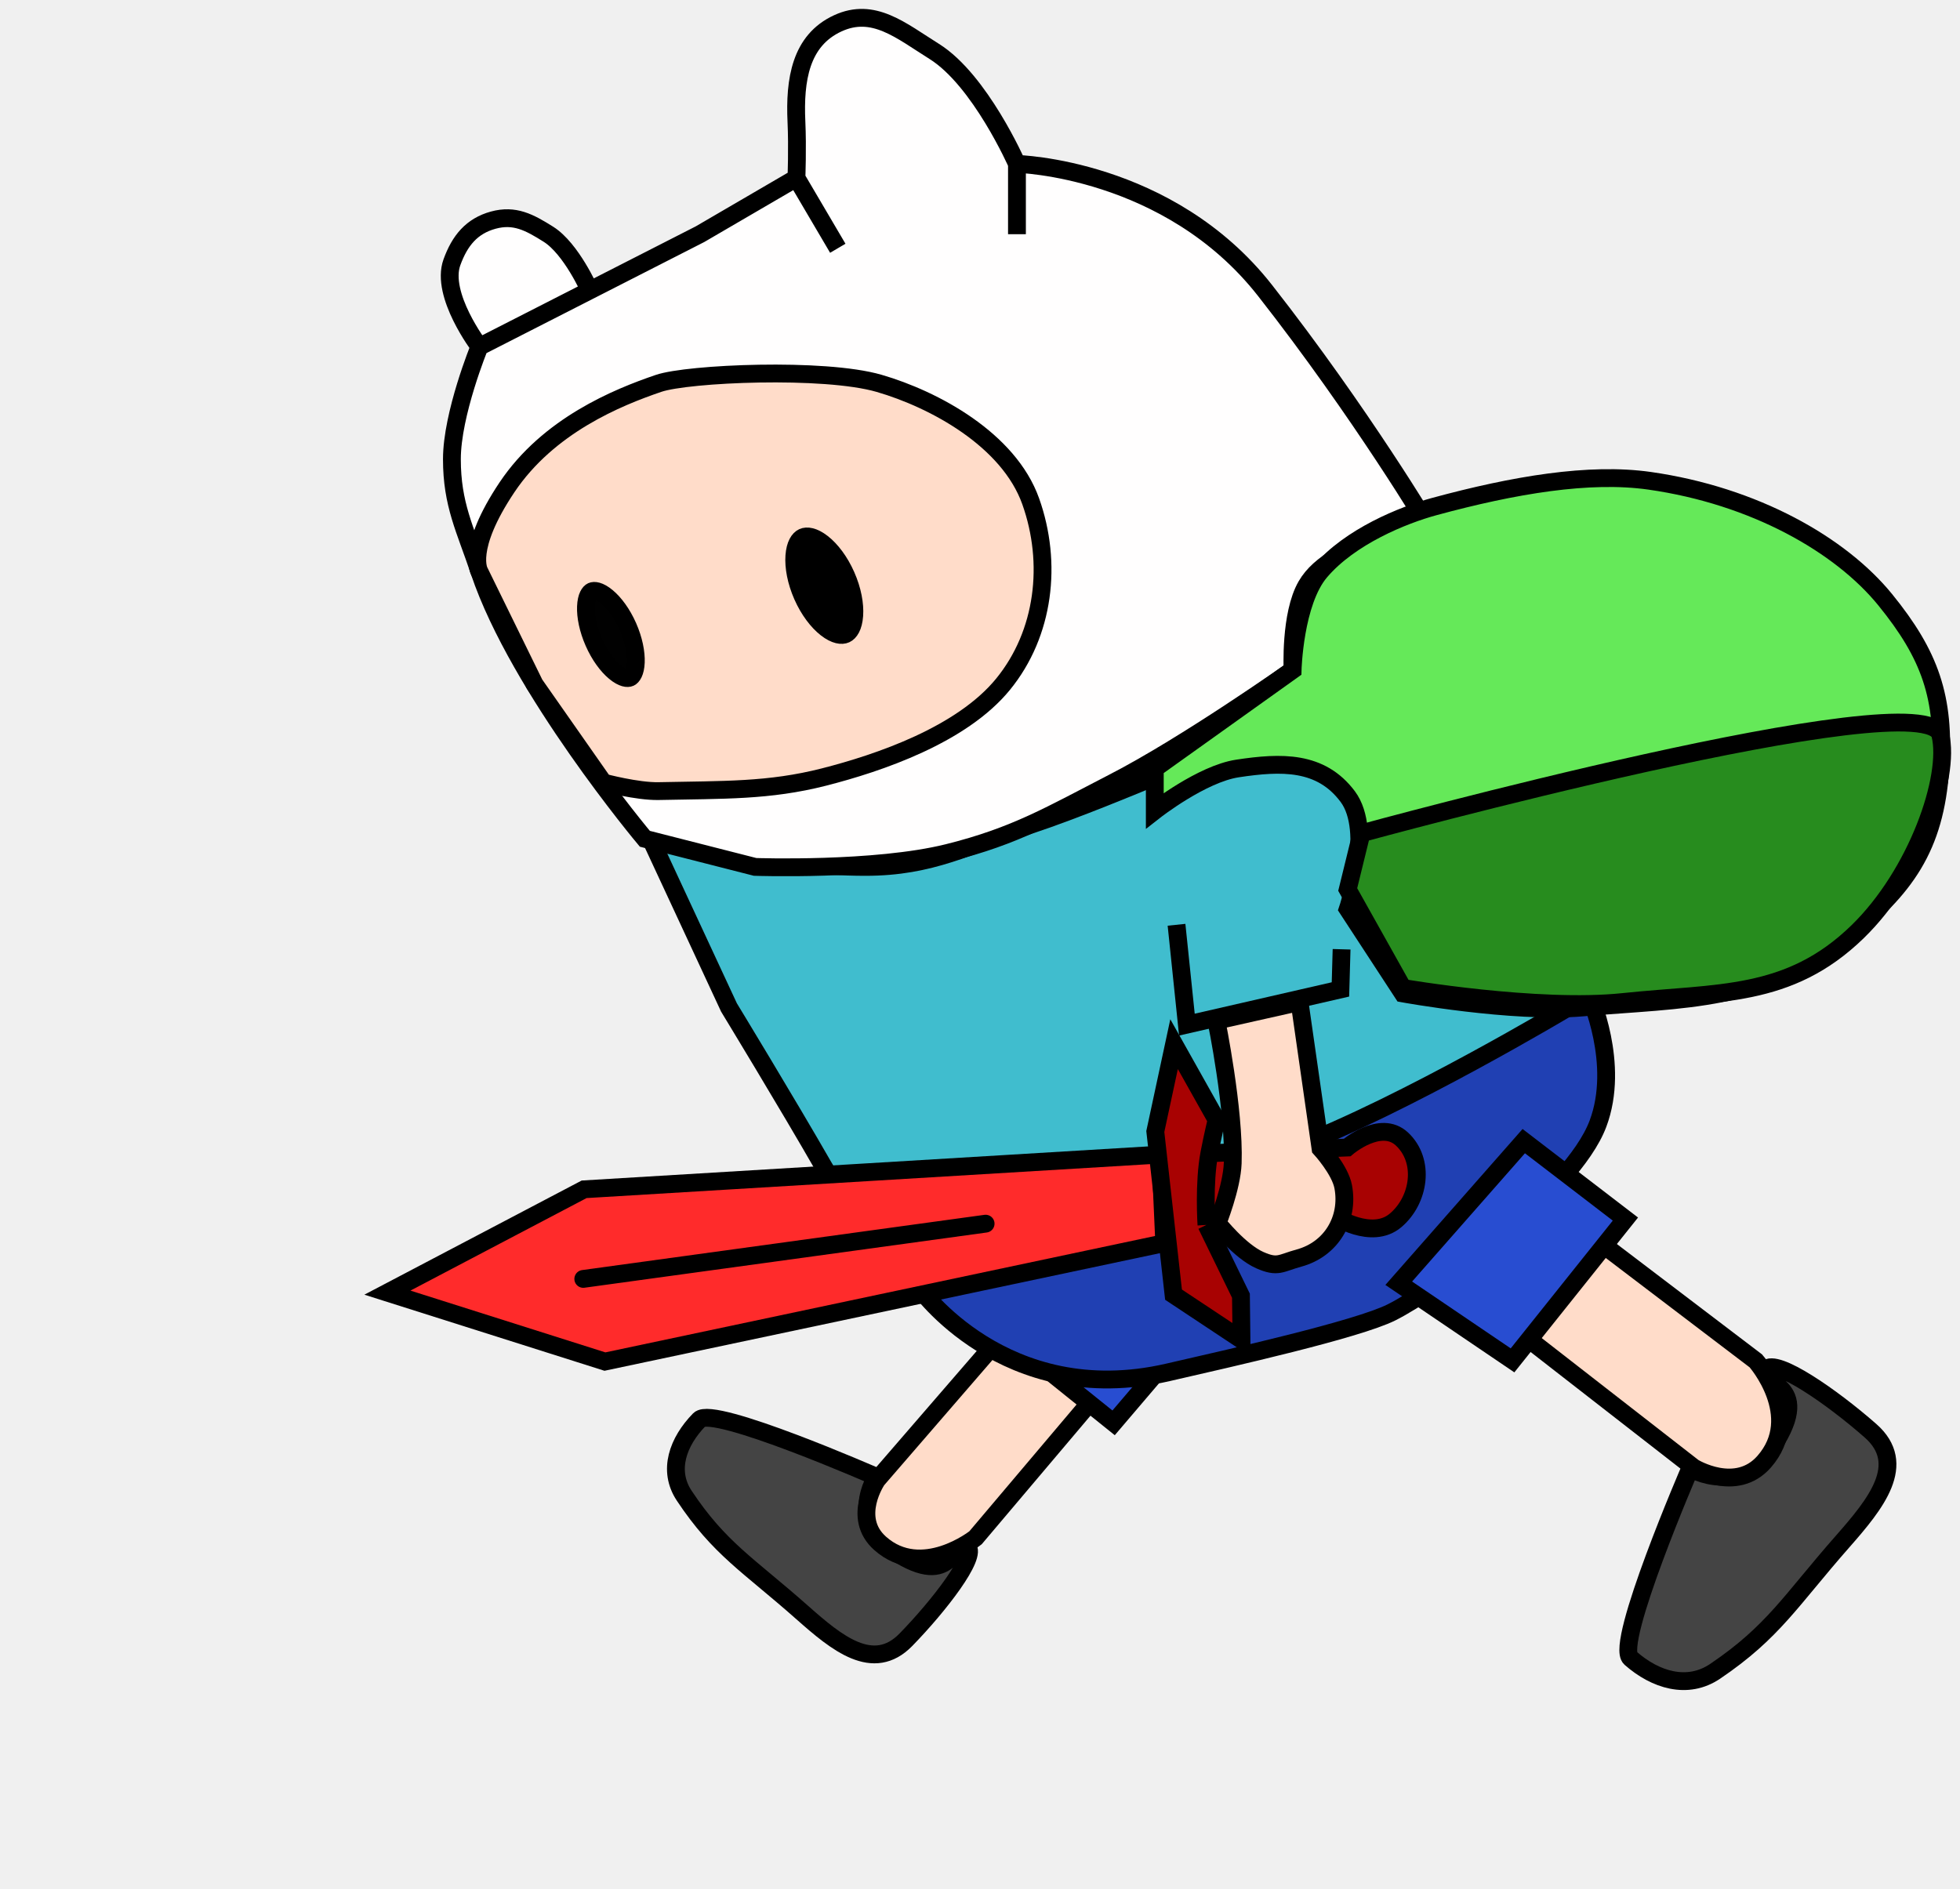
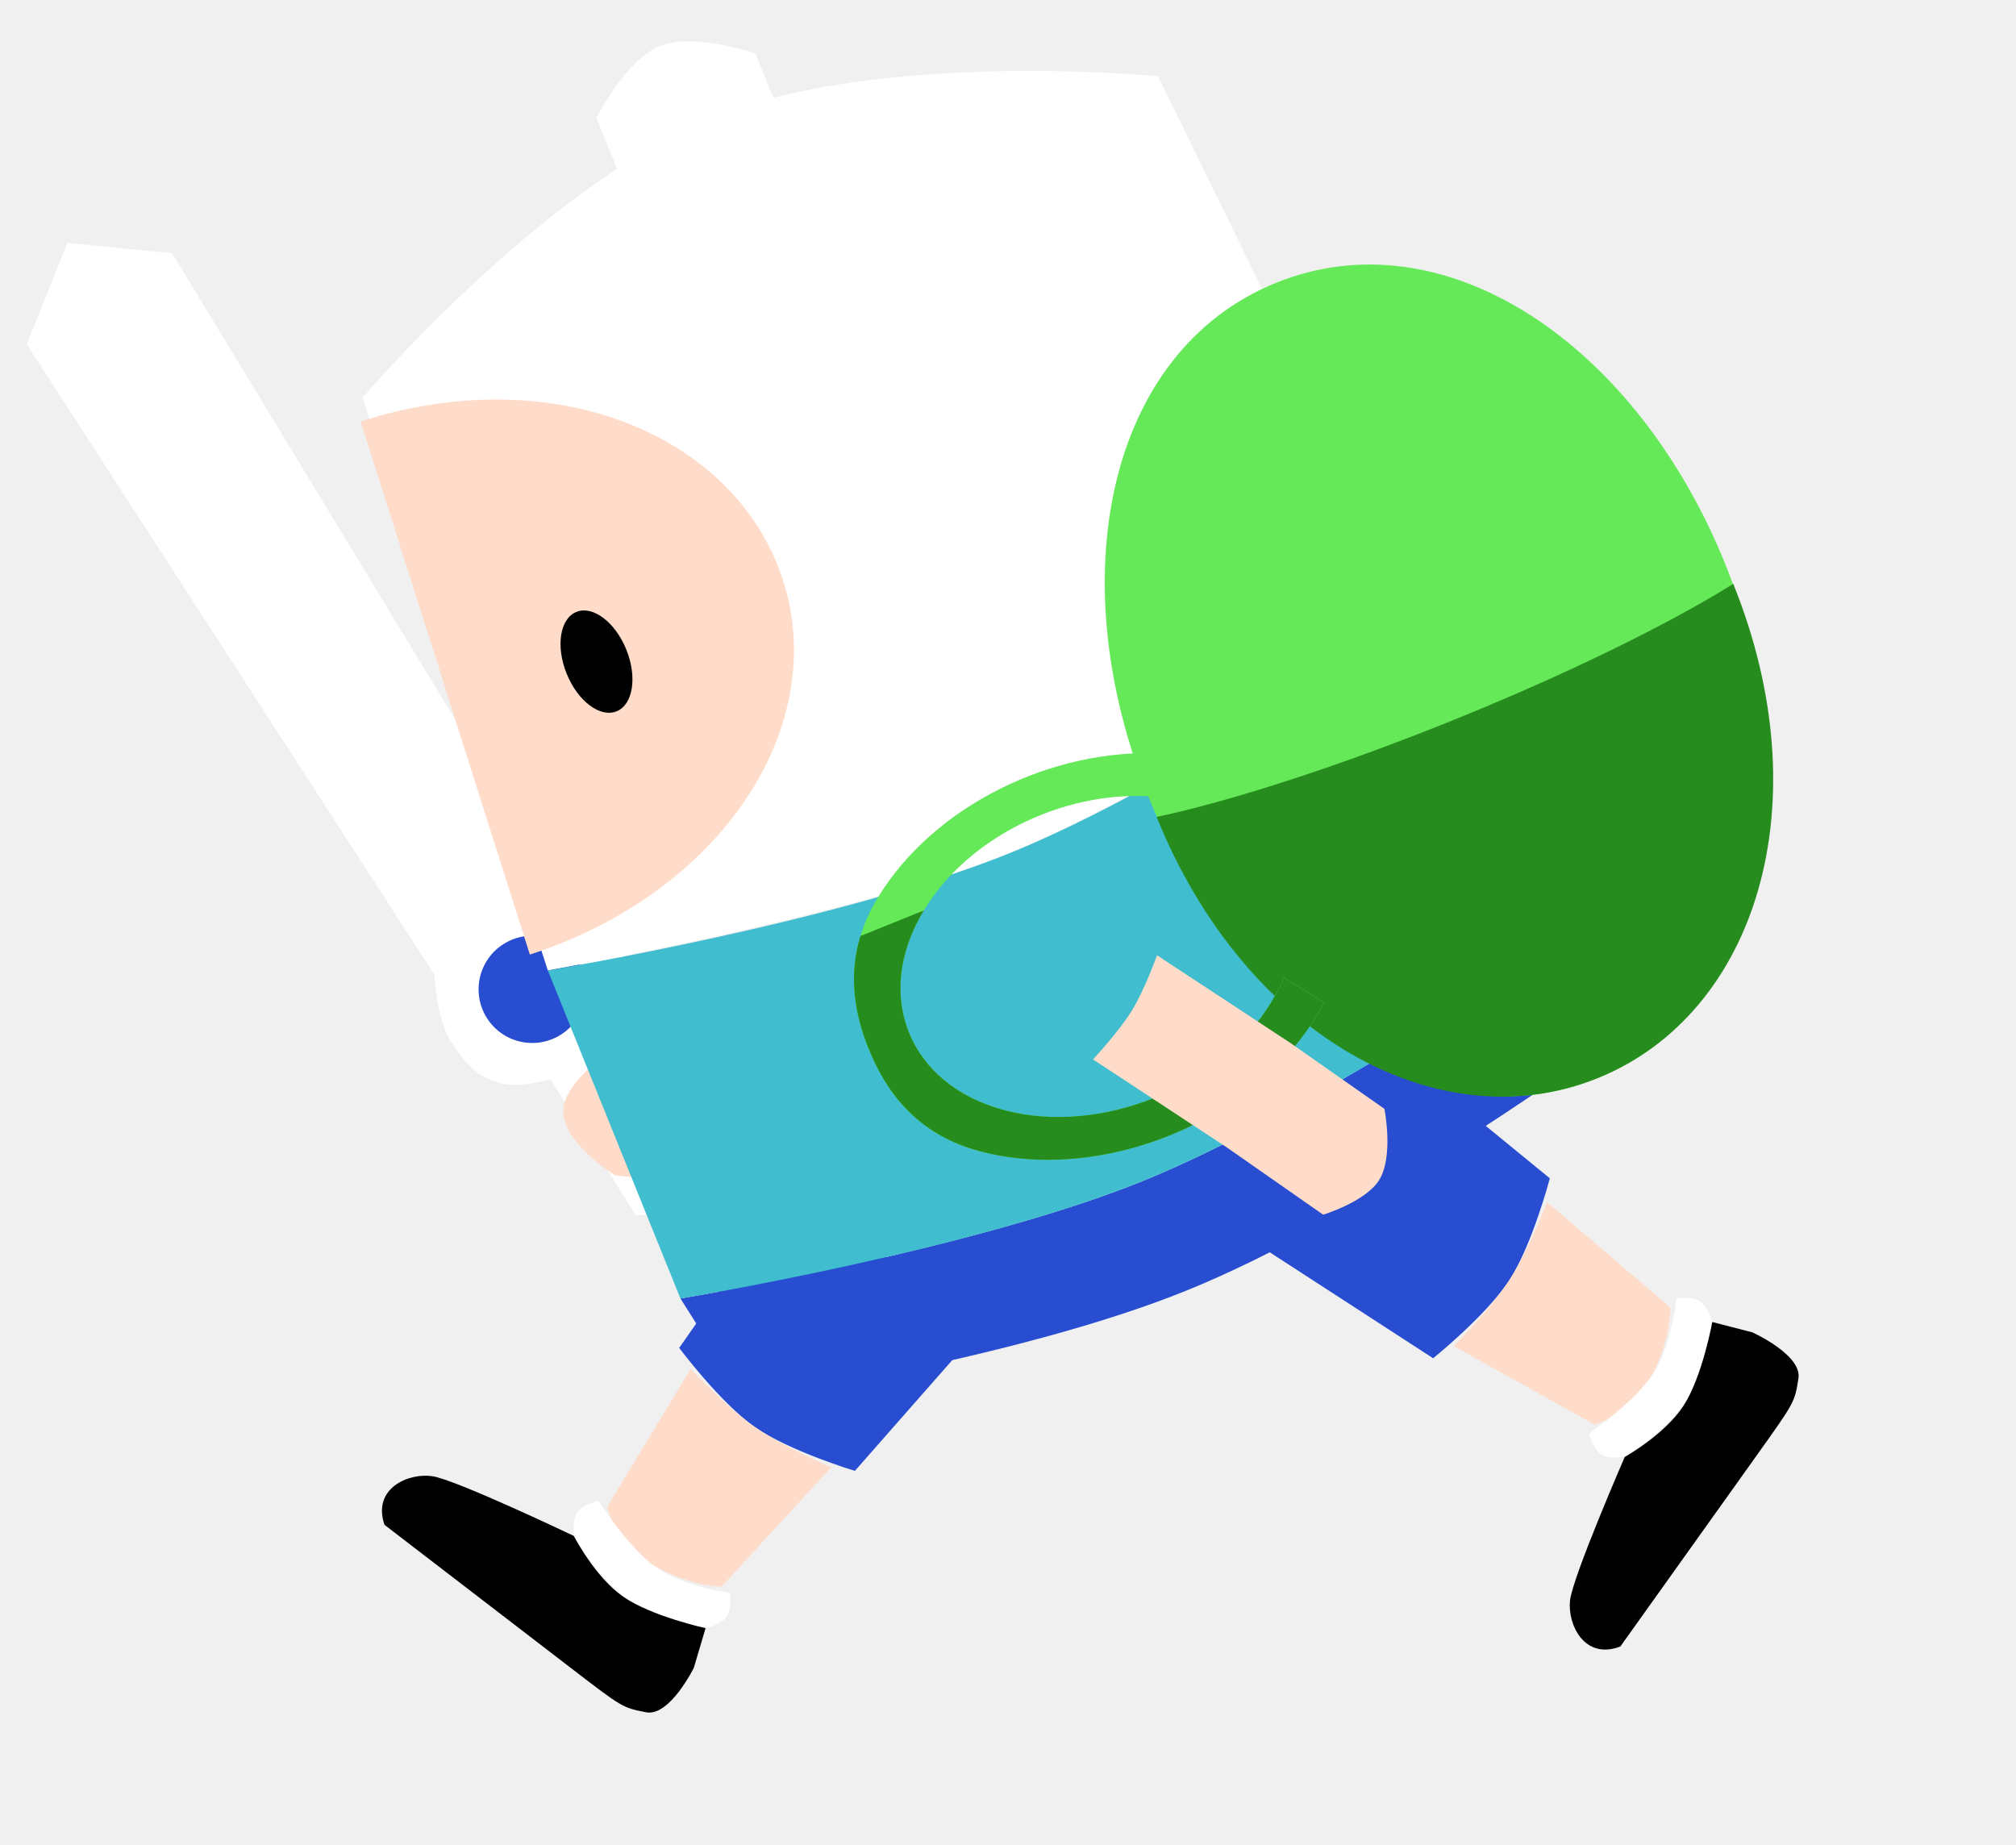
- <svg xmlns="http://www.w3.org/2000/svg" width="110" height="106" viewBox="0 0 110 106" fill="none">
-   <g transform="translate(110 0) scale(-1 1)">
-     <path d="M59.156 92.045C57.286 90.126 55.135 87.336 55.708 86.828C56.487 86.138 56.359 89.175 59.473 87.302C62.587 85.43 60.809 82.903 60.809 82.903C60.809 82.903 69.967 78.891 70.751 79.695C71.945 80.921 72.546 82.536 71.6 83.961C69.619 86.945 68.013 87.83 64.971 90.525C63.043 92.233 60.993 93.93 59.156 92.045Z" fill="#444444" stroke="black" />
-     <path d="M55.25 86.323L48.634 78.499L53.272 74.39L60.774 83.066C60.774 83.066 62.235 85.192 60.603 86.639C58.256 88.718 55.25 86.323 55.25 86.323Z" fill="#FFDCC9" stroke="black" />
-     <path d="M47.502 79.872L43.19 74.812L50.479 68.355L54.771 74.028L47.502 79.872Z" fill="#284DD1" stroke="black" />
-     <path d="M44.462 77.041C53.636 79.147 58.464 72.229 58.464 72.229C58.464 72.229 53.636 68.86 41.082 64.047C36.901 62.444 20.802 55.865 20.802 55.865C20.802 55.865 19.052 59.716 20.32 63.084C21.768 66.935 29.465 72.455 31.908 73.672C33.839 74.635 40.901 76.224 44.462 77.041Z" fill="#2040B3" stroke="black" />
-     <path d="M37.457 64.449C31.132 62.03 21.987 56.556 21.987 56.556L25.855 48.664L35.91 39.982L45.965 43.928C45.965 43.928 49.697 45.487 52.152 46.296C55.708 47.467 57.697 48.664 61.434 48.664C66.673 48.664 73.433 47.203 73.433 47.203L69.087 56.556C69.087 56.556 65.794 61.97 63.776 65.491C61.844 68.86 58.947 71.748 58.947 71.748C58.947 71.748 53.153 70.304 49.29 68.86C45.428 67.416 42.74 66.47 37.457 64.449Z" fill="#40BDCE" stroke="black" />
-     <path d="M29.722 29.722C29.722 29.722 33.59 23.211 39.004 16.305C44.418 9.399 52.926 9.201 52.926 9.201C52.926 9.201 54.992 4.498 57.567 2.887C59.442 1.715 60.977 0.386 62.981 1.309C65.078 2.275 65.409 4.489 65.302 6.834C65.235 8.294 65.302 9.991 65.302 9.991L70.716 13.148L76.903 16.305C76.903 16.305 77.938 13.956 79.224 13.148C80.284 12.481 81.115 12.029 82.318 12.358C83.52 12.688 84.195 13.499 84.638 14.726C85.299 16.555 83.091 19.462 83.091 19.462C83.091 19.462 84.638 23.234 84.638 25.776C84.638 28.317 83.898 29.685 83.091 32.09C80.892 38.642 73.81 47.085 73.81 47.085L67.622 48.664C67.622 48.664 60.912 48.9 56.793 47.875C52.979 46.925 51.018 45.732 47.512 43.928C43.395 41.811 37.457 37.614 37.457 37.614C37.457 37.614 37.616 34.494 36.683 32.879C35.174 30.263 29.722 29.722 29.722 29.722Z" fill="#FFFEFE" />
-     <path d="M52.926 9.201V13.148M52.926 9.201C52.926 9.201 54.992 4.498 57.567 2.887C59.442 1.715 60.977 0.386 62.981 1.309C65.078 2.275 65.409 4.489 65.302 6.834C65.235 8.294 65.302 9.991 65.302 9.991M52.926 9.201C52.926 9.201 44.418 9.399 39.004 16.305C33.59 23.211 29.722 29.722 29.722 29.722C29.722 29.722 35.174 30.263 36.683 32.879C37.616 34.494 37.457 37.614 37.457 37.614C37.457 37.614 43.395 41.811 47.512 43.928C51.018 45.732 52.979 46.925 56.793 47.875C60.912 48.9 67.622 48.664 67.622 48.664L73.81 47.085C73.81 47.085 80.892 38.642 83.091 32.09C83.898 29.685 84.638 28.317 84.638 25.776C84.638 23.234 83.091 19.462 83.091 19.462M62.981 13.937L65.302 9.991M65.302 9.991L70.716 13.148L76.903 16.305M76.903 16.305C76.903 16.305 77.938 13.956 79.224 13.148C80.284 12.481 81.115 12.029 82.318 12.358C83.52 12.688 84.195 13.499 84.638 14.726C85.299 16.555 83.091 19.462 83.091 19.462M76.903 16.305L83.091 19.462" stroke="black" />
-     <path d="M60.661 21.52C63.755 20.621 71.395 20.962 73.036 21.52C75.357 22.31 79.224 23.888 81.546 27.354C83.867 30.82 83.092 32.089 83.092 32.089L79.999 38.403L76.131 43.928C76.131 43.928 74.245 44.434 73.037 44.409C69.4 44.332 66.849 44.409 63.756 43.619C60.663 42.83 56.02 41.252 53.701 38.403C51.382 35.555 50.922 31.609 52.154 28.143C53.386 24.677 57.567 22.419 60.661 21.52Z" fill="#FFDCC9" stroke="black" />
-     <path d="M77.217 66.762L44.88 64.813L44.66 69.784L76.05 76.433L88.258 72.563L77.217 66.762Z" fill="#FF2B2B" stroke="black" />
-     <path d="M41.722 62.866L44.108 58.614L45.161 63.517L44.139 72.676L40.325 75.207L40.355 72.736L42.291 68.761L35.1 68.272C35.1 68.272 33.019 69.646 31.674 68.505C30.329 67.365 30.008 65.167 31.317 63.941C32.525 62.81 34.397 64.417 34.397 64.417L42.128 64.739C41.933 63.723 41.722 62.866 41.722 62.866Z" fill="#A80202" />
-     <path d="M42.291 68.761L40.355 72.736L40.325 75.207L44.139 72.676L45.161 63.517L44.108 58.614L41.722 62.866C41.722 62.866 41.933 63.723 42.128 64.739M42.291 68.761L35.1 68.272C35.1 68.272 33.019 69.646 31.674 68.505C30.329 67.365 30.008 65.167 31.317 63.941C32.525 62.81 34.397 64.417 34.397 64.417L42.128 64.739M42.291 68.761C42.291 68.761 42.447 66.4 42.128 64.739" stroke="black" />
-     <path d="M54.685 68.691L77.265 71.792" stroke="black" stroke-linecap="round" />
-     <path d="M40.817 65.296C40.71 62.303 41.732 57.297 41.732 57.297L37.067 56.25L35.888 64.474C35.888 64.474 34.794 65.666 34.616 66.615C34.273 68.442 35.301 70.129 37.085 70.618C38.143 70.908 38.279 71.187 39.295 70.739C40.422 70.242 41.671 68.658 41.671 68.658C41.671 68.658 40.866 66.655 40.817 65.296Z" fill="#FFDCC9" stroke="black" />
-     <path d="M43.971 51.913L43.389 57.518L34.771 55.542L34.707 53.288" stroke="black" />
-     <path d="M64.962 33.44C64.601 34.258 64.109 34.894 63.628 35.27C63.128 35.661 62.753 35.695 62.54 35.597C62.327 35.5 62.103 35.191 62.058 34.549C62.014 33.933 62.154 33.135 62.515 32.317C62.875 31.5 63.367 30.863 63.848 30.487C64.349 30.096 64.724 30.062 64.937 30.16C65.15 30.258 65.374 30.567 65.419 31.208C65.462 31.825 65.322 32.623 64.962 33.44Z" fill="black" stroke="black" />
-     <path d="M76.672 36.055C76.346 36.795 75.912 37.375 75.498 37.72C75.056 38.088 74.77 38.094 74.648 38.038C74.527 37.982 74.341 37.76 74.317 37.179C74.296 36.633 74.433 35.917 74.759 35.177C75.086 34.437 75.519 33.857 75.934 33.512C76.376 33.144 76.662 33.139 76.783 33.194C76.905 33.25 77.091 33.472 77.114 34.053C77.136 34.599 76.998 35.315 76.672 36.055Z" fill="#010101" stroke="black" />
-     <path d="M17.422 26.989C20.802 26.508 25.022 27.22 29.493 28.433C31.267 28.914 34.235 30.121 35.908 32.089C37.36 33.799 37.455 37.614 37.455 37.614L45.19 43.139V45.507C45.19 45.507 42.553 43.442 40.549 43.139C38.085 42.766 35.871 42.696 34.361 44.717C32.897 46.679 34.361 51.031 34.361 51.031L31.267 55.767C31.267 55.767 25.125 56.889 21.212 56.556C15.367 56.059 11.166 56.257 6.516 52.61C3.063 49.901 1.402 47.574 1.102 43.139C0.832 39.142 1.69 36.752 4.196 33.668C6.703 30.583 11.532 27.828 17.422 26.989Z" fill="#65E959" stroke="black" />
-     <path d="M33.589 46.776C33.589 46.776 1.877 38.095 1.104 41.252C0.524 43.619 2.415 49.062 5.745 52.301C9.619 56.07 13.569 55.686 18.893 56.247C23.71 56.755 31.269 55.458 31.269 55.458L34.363 49.933L33.589 46.776Z" fill="#278C1E" stroke="black" />
-     <path d="M5.025 80.313C7.193 78.406 10.335 76.233 10.887 76.861C11.637 77.713 8.269 77.46 10.282 80.834C12.296 84.207 15.137 82.42 15.137 82.42C15.137 82.42 19.399 92.284 18.49 93.083C17.104 94.302 15.299 94.875 13.738 93.817C10.467 91.602 9.518 89.865 6.59 86.536C4.735 84.426 2.894 82.187 5.025 80.313Z" fill="#444444" stroke="black" />
-     <path d="M11.457 76.394L20.278 69.686L24.742 74.761L14.957 82.376C14.957 82.376 12.566 83.843 10.995 82.057C8.736 79.488 11.457 76.394 11.457 76.394Z" fill="#FFDCC9" stroke="black" />
-     <path d="M18.778 68.433L24.483 64.058L31.499 72.035L25.113 76.365L18.778 68.433Z" fill="#284DD1" stroke="black" />
+ <svg xmlns="http://www.w3.org/2000/svg" width="94" height="86" viewBox="0 0 94 86" fill="none">
+   <g clip-path="url(#clip0)">
+     <path d="M8.027 11.808L3.144 11.327L1.248 16.056L20.256 45.448C20.256 45.448 20.346 47.475 21.002 48.521C21.657 49.568 22.238 50.256 23.442 50.532C24.293 50.728 25.668 50.318 25.668 50.318L29.65 56.673C29.65 56.673 30.664 56.628 31.187 56.3C31.71 55.972 32.192 55.08 32.192 55.08L28.21 48.725C28.21 48.725 29.178 47.667 29.374 46.816C29.65 45.612 29.284 44.789 28.628 43.742C27.972 42.696 26.188 41.731 26.188 41.731L8.027 11.808Z" fill="white" />
+     <circle r="2.5" transform="matrix(-0.847374 0.530996 0.530996 0.847374 24.8149 46.1318)" fill="#284DD1" />
+     <path d="M31.744 50.234L38.54 47.212C38.54 47.212 38.997 48.969 39.48 49.971C39.964 50.974 41.015 52.347 41.015 52.347L34.219 55.37L28.681 54.807C28.681 54.807 26.17 53.26 26.266 51.738C26.348 50.431 28.356 49.115 28.356 49.115L31.744 50.234Z" fill="#FFDCC9" />
+     <path d="M38.279 46.899L45.995 42.701L48.522 51.568L43.635 54.149C43.635 54.149 42.054 54.11 40.22 51.534C38.386 48.958 38.279 46.899 38.279 46.899Z" fill="#40BDCE" />
+     <path d="M72.264 54.943L65.257 49.207C65.257 49.207 63.515 52.072 62.264 53.821C61.014 55.57 58.953 58.229 58.953 58.229L66.823 63.333C66.823 63.333 69.313 61.33 70.382 59.682C71.451 58.033 72.264 54.943 72.264 54.943Z" fill="#284DD1" />
+     <path d="M77.888 60.974L72.139 56.054C72.139 56.054 71.258 58.331 70.382 59.682C69.506 61.033 67.786 62.766 67.786 62.766L74.351 66.427C74.351 66.427 75.753 66.103 76.822 64.454C77.891 62.806 77.888 60.974 77.888 60.974Z" fill="#FFDCC9" />
+     <path d="M78.772 65.123C79.841 63.475 79.838 61.643 79.838 61.643C79.838 61.643 79.637 60.916 79.271 60.679C78.904 60.441 78.16 60.554 78.16 60.554C78.16 60.554 77.97 62.684 77.094 64.035C76.218 65.386 74.079 66.847 74.079 66.847C74.079 66.847 74.279 67.573 74.646 67.811C75.012 68.048 75.757 67.935 75.757 67.935C75.757 67.935 77.703 66.772 78.772 65.123Z" fill="white" />
+     <path d="M81.94 67.82C83.682 65.379 83.682 65.379 83.856 64.274C84.03 63.17 81.704 62.124 81.704 62.124L79.838 61.643C79.838 61.643 79.376 64.192 78.5 65.543C77.624 66.894 75.757 67.935 75.757 67.935C75.757 67.935 73.331 73.513 73.206 74.624C73.082 75.735 73.865 77.415 75.55 76.775L81.94 67.821L81.94 67.82Z" fill="black" />
+     <path d="M39.861 68.584L45.841 61.783C45.841 61.783 43.038 59.941 41.335 58.63C39.631 57.318 37.046 55.165 37.046 55.165L31.668 62.85C31.668 62.85 33.582 65.41 35.191 66.536C36.801 67.663 39.861 68.584 39.861 68.584Z" fill="#284DD1" />
+     <path d="M33.636 73.991L38.755 68.42C38.755 68.42 36.511 67.459 35.191 66.536C33.872 65.613 32.201 63.833 32.201 63.833L28.31 70.265C28.31 70.265 28.585 71.677 30.195 72.804C31.805 73.93 33.636 73.991 33.636 73.991Z" fill="#FFDCC9" />
+     <path d="M29.458 74.729C31.068 75.856 32.899 75.917 32.899 75.917C32.899 75.917 33.632 75.742 33.882 75.384C34.132 75.026 34.046 74.278 34.046 74.278C34.046 74.278 31.924 74.014 30.605 73.091C29.285 72.168 27.901 69.978 27.901 69.978C27.901 69.978 27.168 70.153 26.918 70.511C26.667 70.868 26.754 71.617 26.754 71.617C26.754 71.617 27.848 73.603 29.458 74.729Z" fill="white" />
+     <path d="M26.651 77.8C29.03 79.627 29.03 79.627 30.127 79.84C31.225 80.053 32.351 77.766 32.351 77.766L32.899 75.917C32.899 75.917 30.367 75.366 29.048 74.443C27.729 73.519 26.754 71.617 26.754 71.617C26.754 71.617 21.265 68.996 20.159 68.832C19.053 68.668 17.347 69.392 17.927 71.099L26.651 77.8L26.651 77.8Z" fill="black" />
+     <path d="M53.989 3.55C53.989 3.55 41.06 2.304 33.198 5.483C25.335 8.661 16.904 18.541 16.904 18.541L25.543 45.25C25.543 45.25 39.908 42.679 47.064 39.786C54.22 36.893 66.337 28.76 66.337 28.76L53.989 3.55Z" fill="white" />
+     <path d="M36.505 27.046C38.715 33.877 33.638 41.619 24.705 44.51L16.815 19.655C25.748 16.765 34.294 20.215 36.505 27.046Z" fill="#FFDCC9" />
+     <path d="M27.812 5.502L30.811 12.919L38.228 9.921L35.229 2.504C35.229 2.504 32.391 1.494 30.771 2.149C29.152 2.804 27.812 5.502 27.812 5.502Z" fill="white" />
+     <path d="M53.248 55.083C61.213 51.864 72.52 44.057 72.52 44.057L73.654 49.531C73.654 49.531 63.348 56.933 55.309 60.182C47.27 63.432 34.715 65.271 34.715 65.271L31.727 60.547C31.727 60.547 45.283 58.303 53.248 55.083Z" fill="#284DD1" />
+     <ellipse rx="1.5" ry="2.5" transform="matrix(-0.927116 0.374774 0.374774 0.927116 27.812 30.8499)" fill="black" />
+     <path d="M47.064 39.786C55.03 36.566 66.337 28.76 66.337 28.76L72.52 44.057C72.52 44.057 61.287 51.834 53.248 55.083C45.209 58.333 31.727 60.547 31.727 60.547L25.543 45.25C25.543 45.25 39.099 43.006 47.064 39.786Z" fill="#40BDCE" />
+     <path d="M74.493 50.271C82.373 47.085 84.58 36.535 80.44 26.294C76.301 16.053 67.382 10.001 59.502 13.186C51.621 16.372 49.431 26.964 53.554 37.163C57.676 47.361 66.612 53.456 74.493 50.271Z" fill="#65E959" />
+     <path d="M80.815 27.221C84.955 37.462 81.91 47.273 74.493 50.271C67.076 53.269 58.051 48.288 53.929 38.09C53.929 38.09 58.939 37.143 67.747 33.583C76.554 30.022 80.815 27.221 80.815 27.221Z" fill="#278C1E" />
+     <path d="M40.505 48.909C39.642 46.774 39.401 44.386 40.915 41.879C43.509 37.583 49.05 34.877 54.145 35.135L54.097 37.173C49.923 36.721 45.22 38.896 43.074 42.452C41.878 44.431 41.702 46.464 42.384 48.15L40.505 48.909Z" fill="#65E959" />
+     <path d="M61.419 47.319C58.391 52.334 51.347 55.182 45.685 53.679C42.854 52.928 41.368 51.044 40.505 48.909L42.384 48.15C43.065 49.836 44.604 51.175 46.839 51.768C51.309 52.954 56.87 50.706 59.261 46.747C59.488 46.37 59.696 45.984 59.88 45.595L61.742 46.746C61.642 46.937 61.534 47.128 61.419 47.319Z" fill="#65E959" />
+     <path d="M45.685 53.679C51.347 55.182 58.392 52.334 61.419 47.319C61.534 47.128 61.642 46.937 61.742 46.746L59.88 45.595C59.696 45.984 59.488 46.37 59.261 46.747C56.87 50.706 51.309 52.954 46.839 51.768C44.604 51.175 43.065 49.836 42.384 48.15C41.702 46.464 41.878 44.431 43.074 42.452L40.117 43.647C39.551 45.508 39.847 47.282 40.505 48.909C41.368 51.044 42.854 52.928 45.685 53.679Z" fill="#278C1E" />
+     <path d="M50.163 50.157L42.847 45.296L49.506 38.919L54.071 42.034C54.071 42.034 54.775 43.45 53.354 46.275C51.934 49.101 50.163 50.157 50.163 50.157Z" fill="#40BDCE" />
+     <path d="M57.18 53.486L50.965 49.4C50.965 49.4 52.197 48.066 52.779 47.118C53.362 46.169 53.95 44.543 53.95 44.543L60.165 48.629L64.552 51.705C64.552 51.705 65 53.949 64.289 55.049C63.643 56.046 61.696 56.639 61.696 56.639L57.18 53.486Z" fill="#FFDCC9" />
  </g>
+   <defs>
+     <clipPath id="clip0">
+       <rect width="94" height="86" fill="white" transform="matrix(-1 0 0 1 94 0)" />
+     </clipPath>
+   </defs>
</svg>
